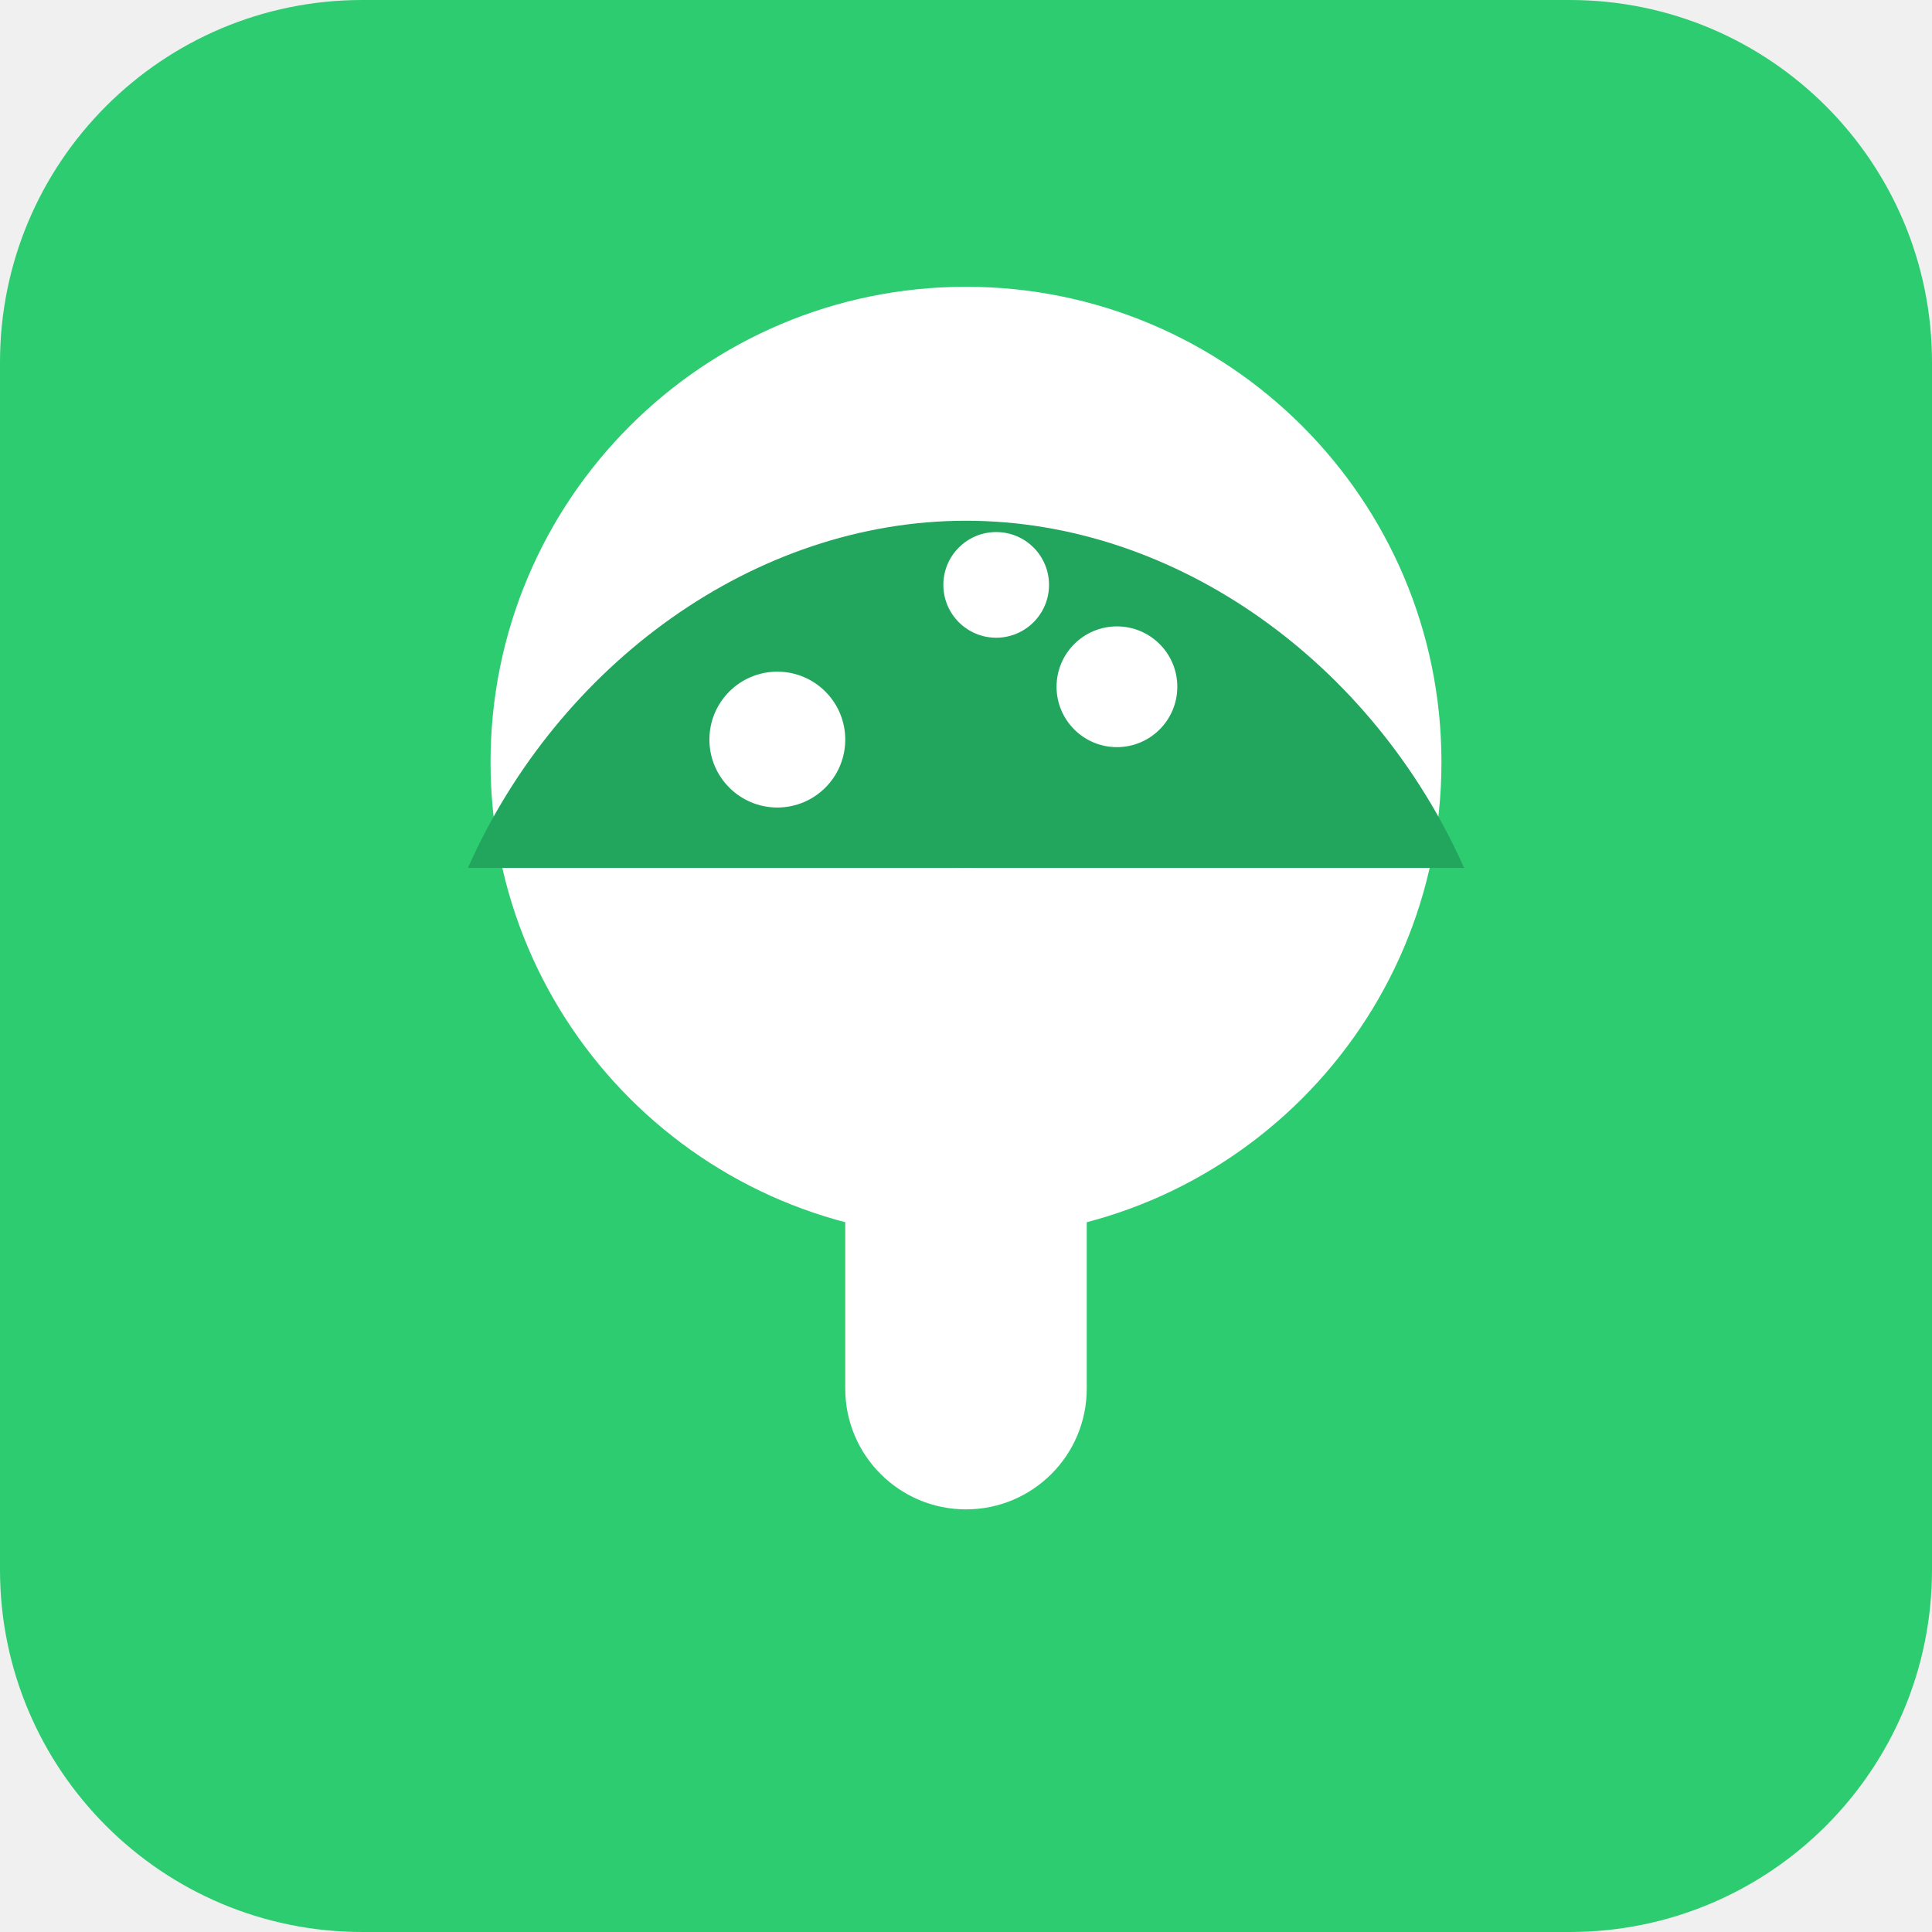
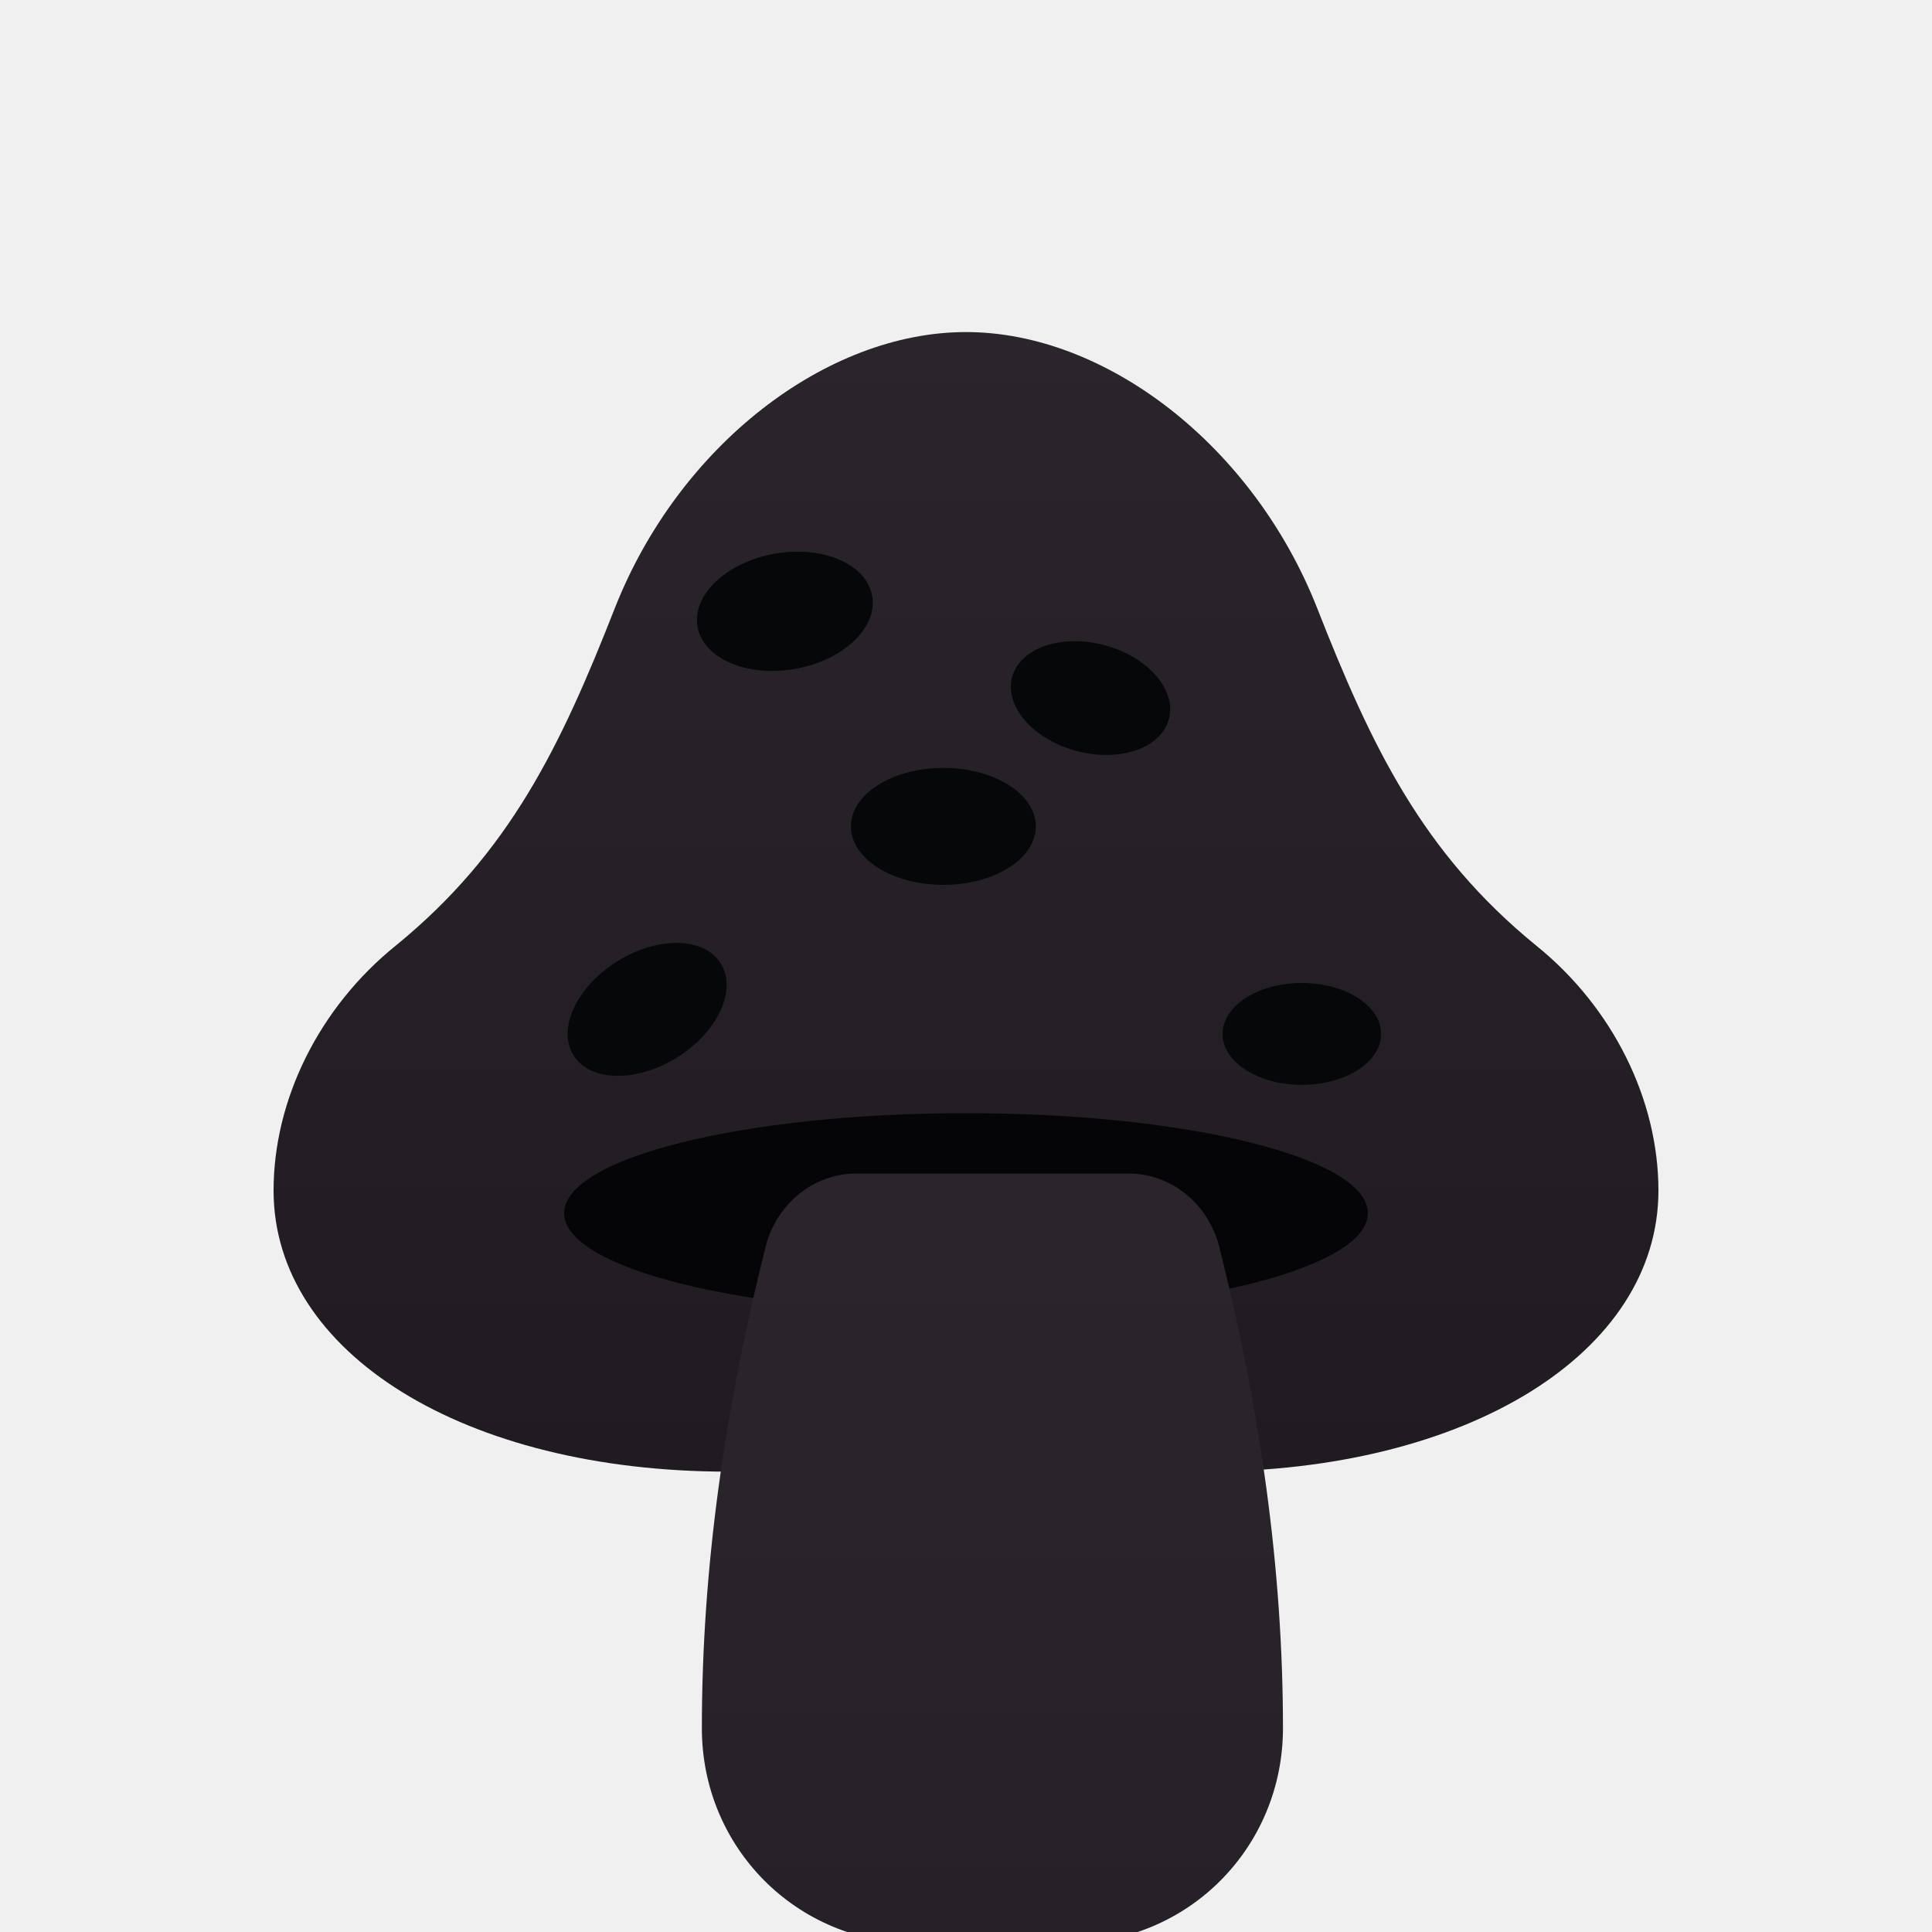
- <svg xmlns="http://www.w3.org/2000/svg" viewBox="0 0 512 512">
-   <rect width="512" height="512" rx="96" fill="#2ecc71" />
-   <circle cx="256" cy="202" r="126" fill="#ffffff" />
-   <path d="M124 230c24-54 76-92 132-92s108 38 132 92" fill="#22a65e" />
-   <rect x="224" y="230" width="64" height="170" rx="32" fill="#ffffff" />
-   <circle cx="206" cy="196" r="18" fill="#ffffff" />
-   <circle cx="296" cy="182" r="16" fill="#ffffff" />
-   <circle cx="264" cy="155" r="14" fill="#ffffff" />
+ <svg xmlns="http://www.w3.org/2000/svg" viewBox="0 0 1024 1024" role="img" aria-labelledby="title desc">
+   <defs>
+     <linearGradient id="capGrad" x1="0" y1="0" x2="0" y2="1">
+       <stop offset="0%" stop-color="#2a252b" />
+       <stop offset="100%" stop-color="#1f1b20" />
+     </linearGradient>
+     <linearGradient id="stemGrad" x1="0" y1="0" x2="0" y2="1">
+       <stop offset="0%" stop-color="#2b252b" />
+       <stop offset="100%" stop-color="#262128" />
+     </linearGradient>
+   </defs>
+   <g transform="translate(0 8)">
+     <path fill="url(#capGrad)" d="M512 168c-74 0-152 60-186 146-29 74-56 130-116 179-41 33-65 82-65 130 0 86 101 149 241 149h252c140 0 241-63 241-149 0-48-24-97-65-130-60-49-87-105-116-179-34-86-112-146-186-146z" />
+     <ellipse cx="512" cy="635" rx="213" ry="53" fill="#050507" />
+     <path fill="url(#stemGrad)" d="M426 614h172c23 0 42 16 48 38 22 87 34 172 34 256 0 63-50 114-114 114h-80c-64 0-114-51-114-114 0-84 12-169 34-256 6-22 25-38 48-38z" />
+     <ellipse cx="416" cy="316" rx="47" ry="31" fill="#060709" transform="rotate(-10 416 316)" />
+     <ellipse cx="578" cy="362" rx="43" ry="29" fill="#060709" transform="rotate(15 578 362)" />
+     <ellipse cx="500" cy="430" rx="49" ry="31" fill="#060709" />
+     <ellipse cx="343" cy="527" rx="46" ry="30" fill="#060709" transform="rotate(-32 343 527)" />
+     <ellipse cx="690" cy="540" rx="42" ry="27" fill="#060709" />
+   </g>
</svg>
